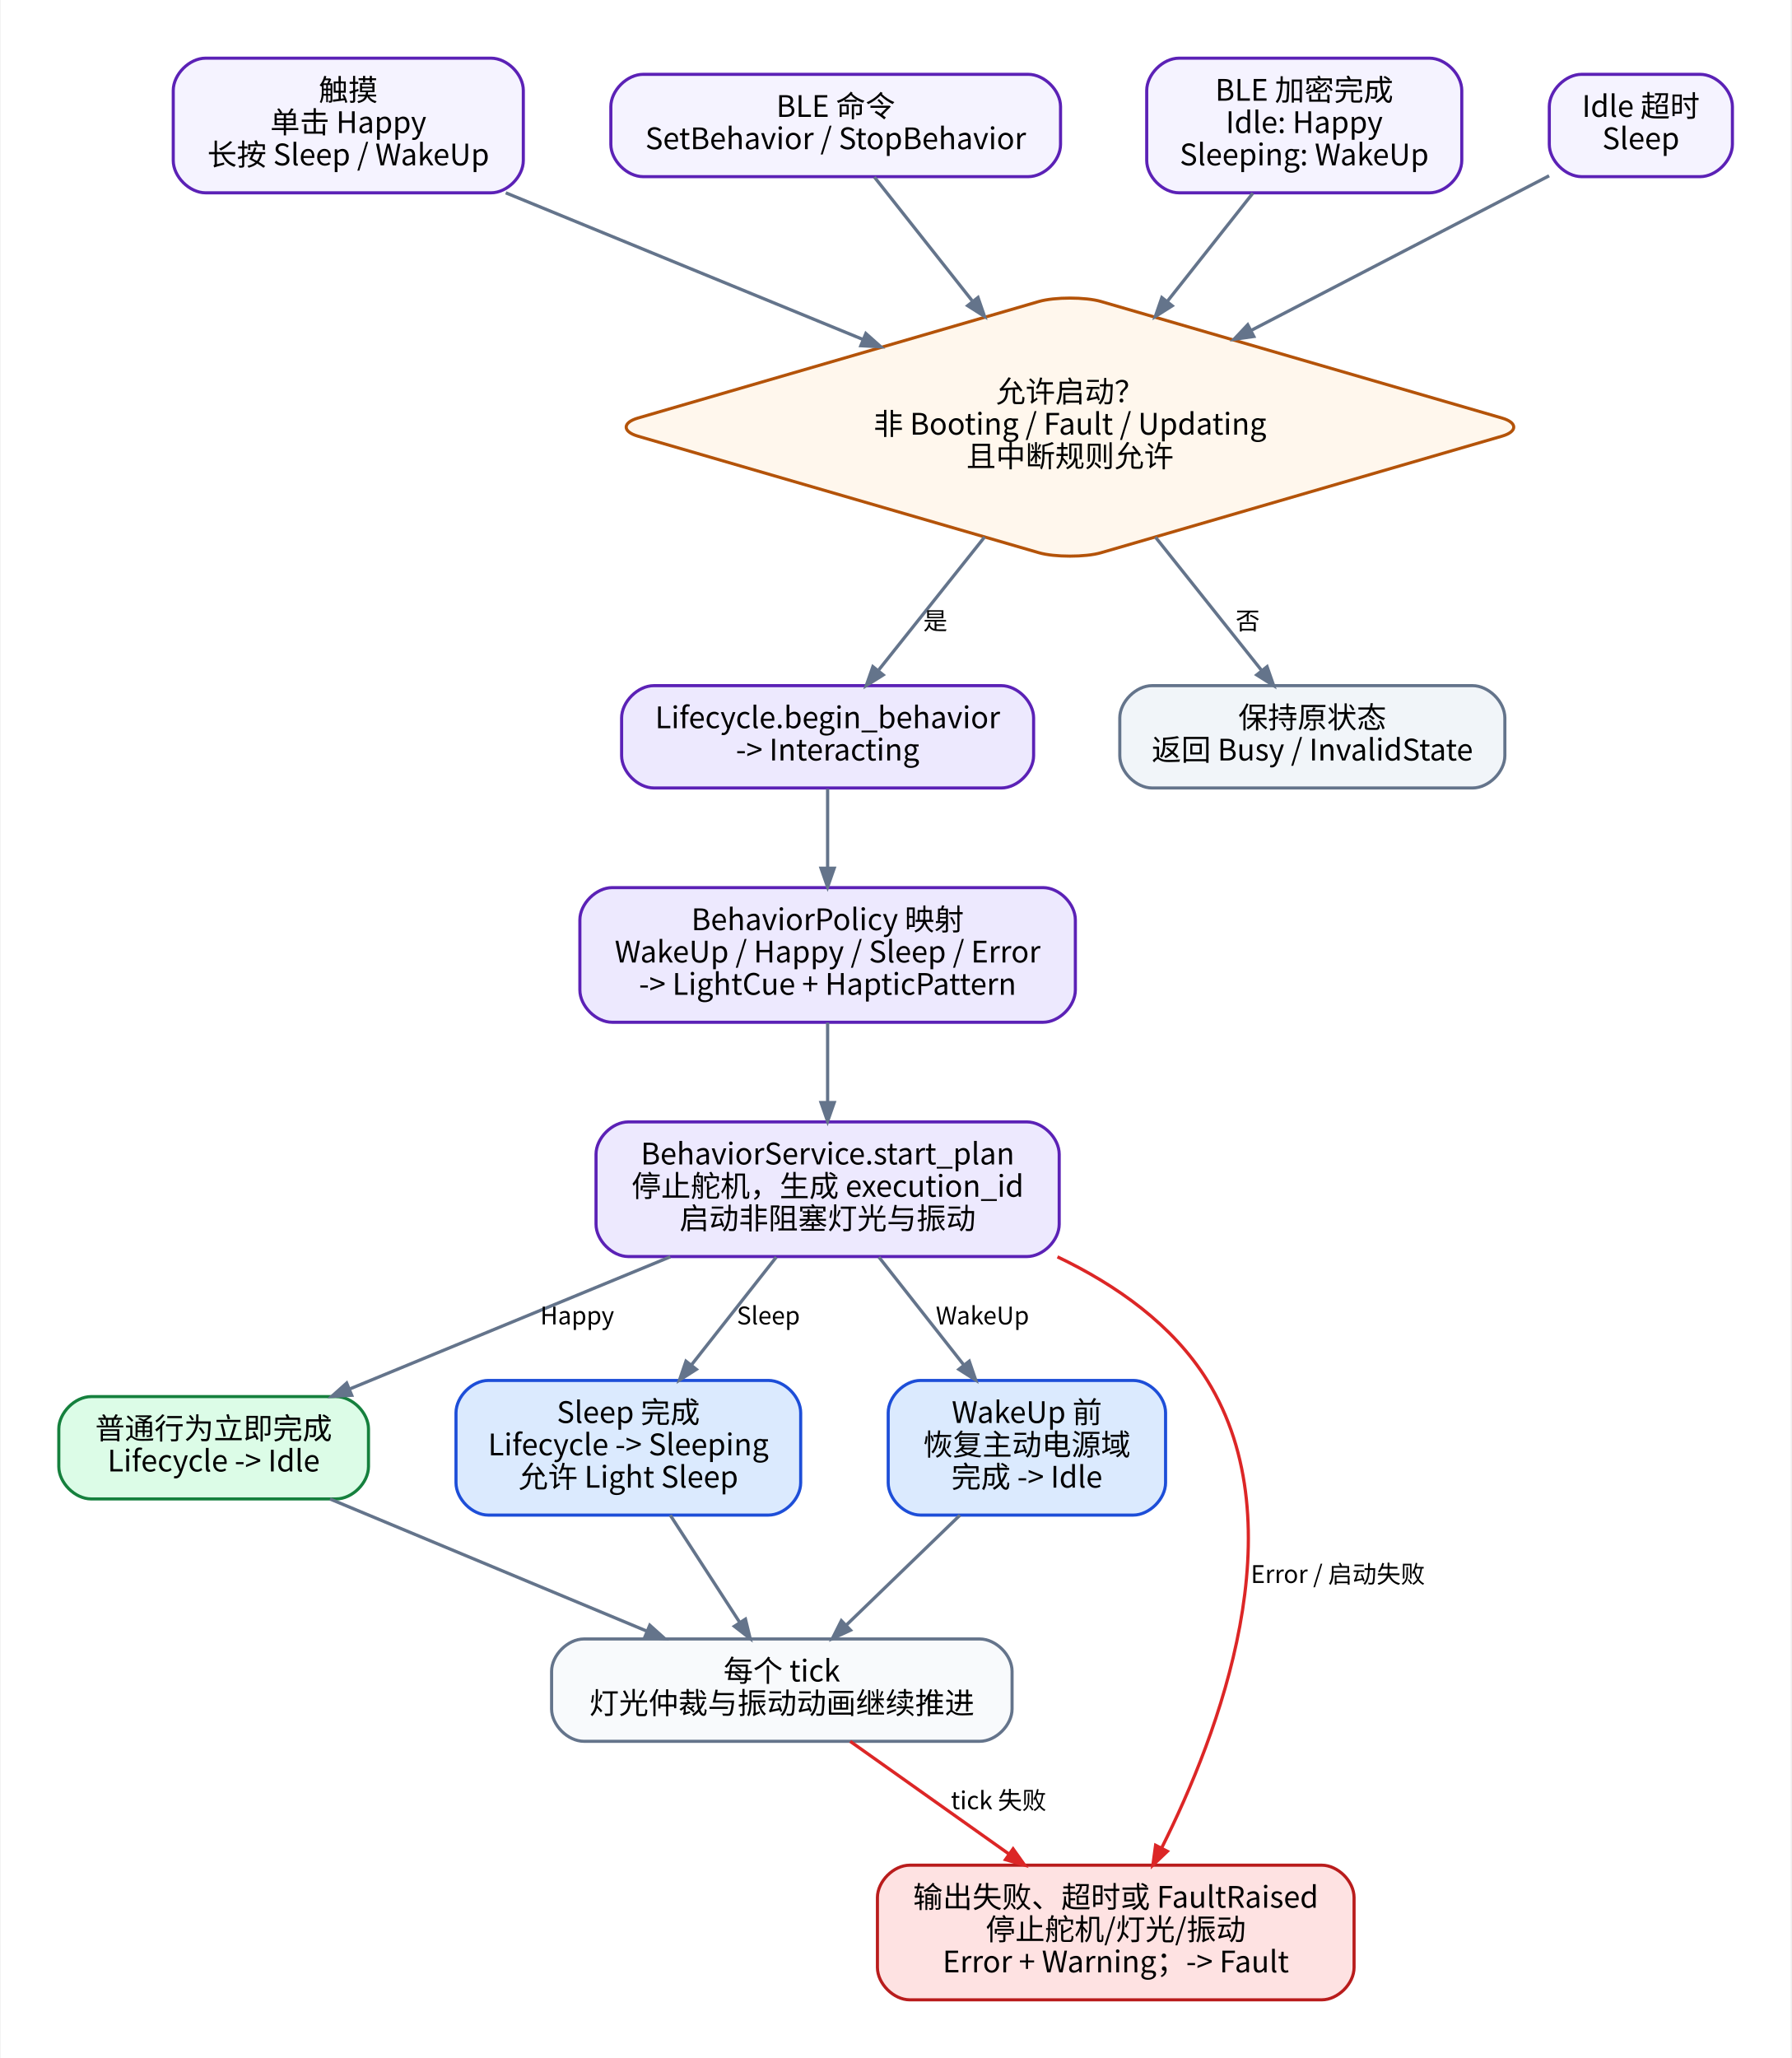
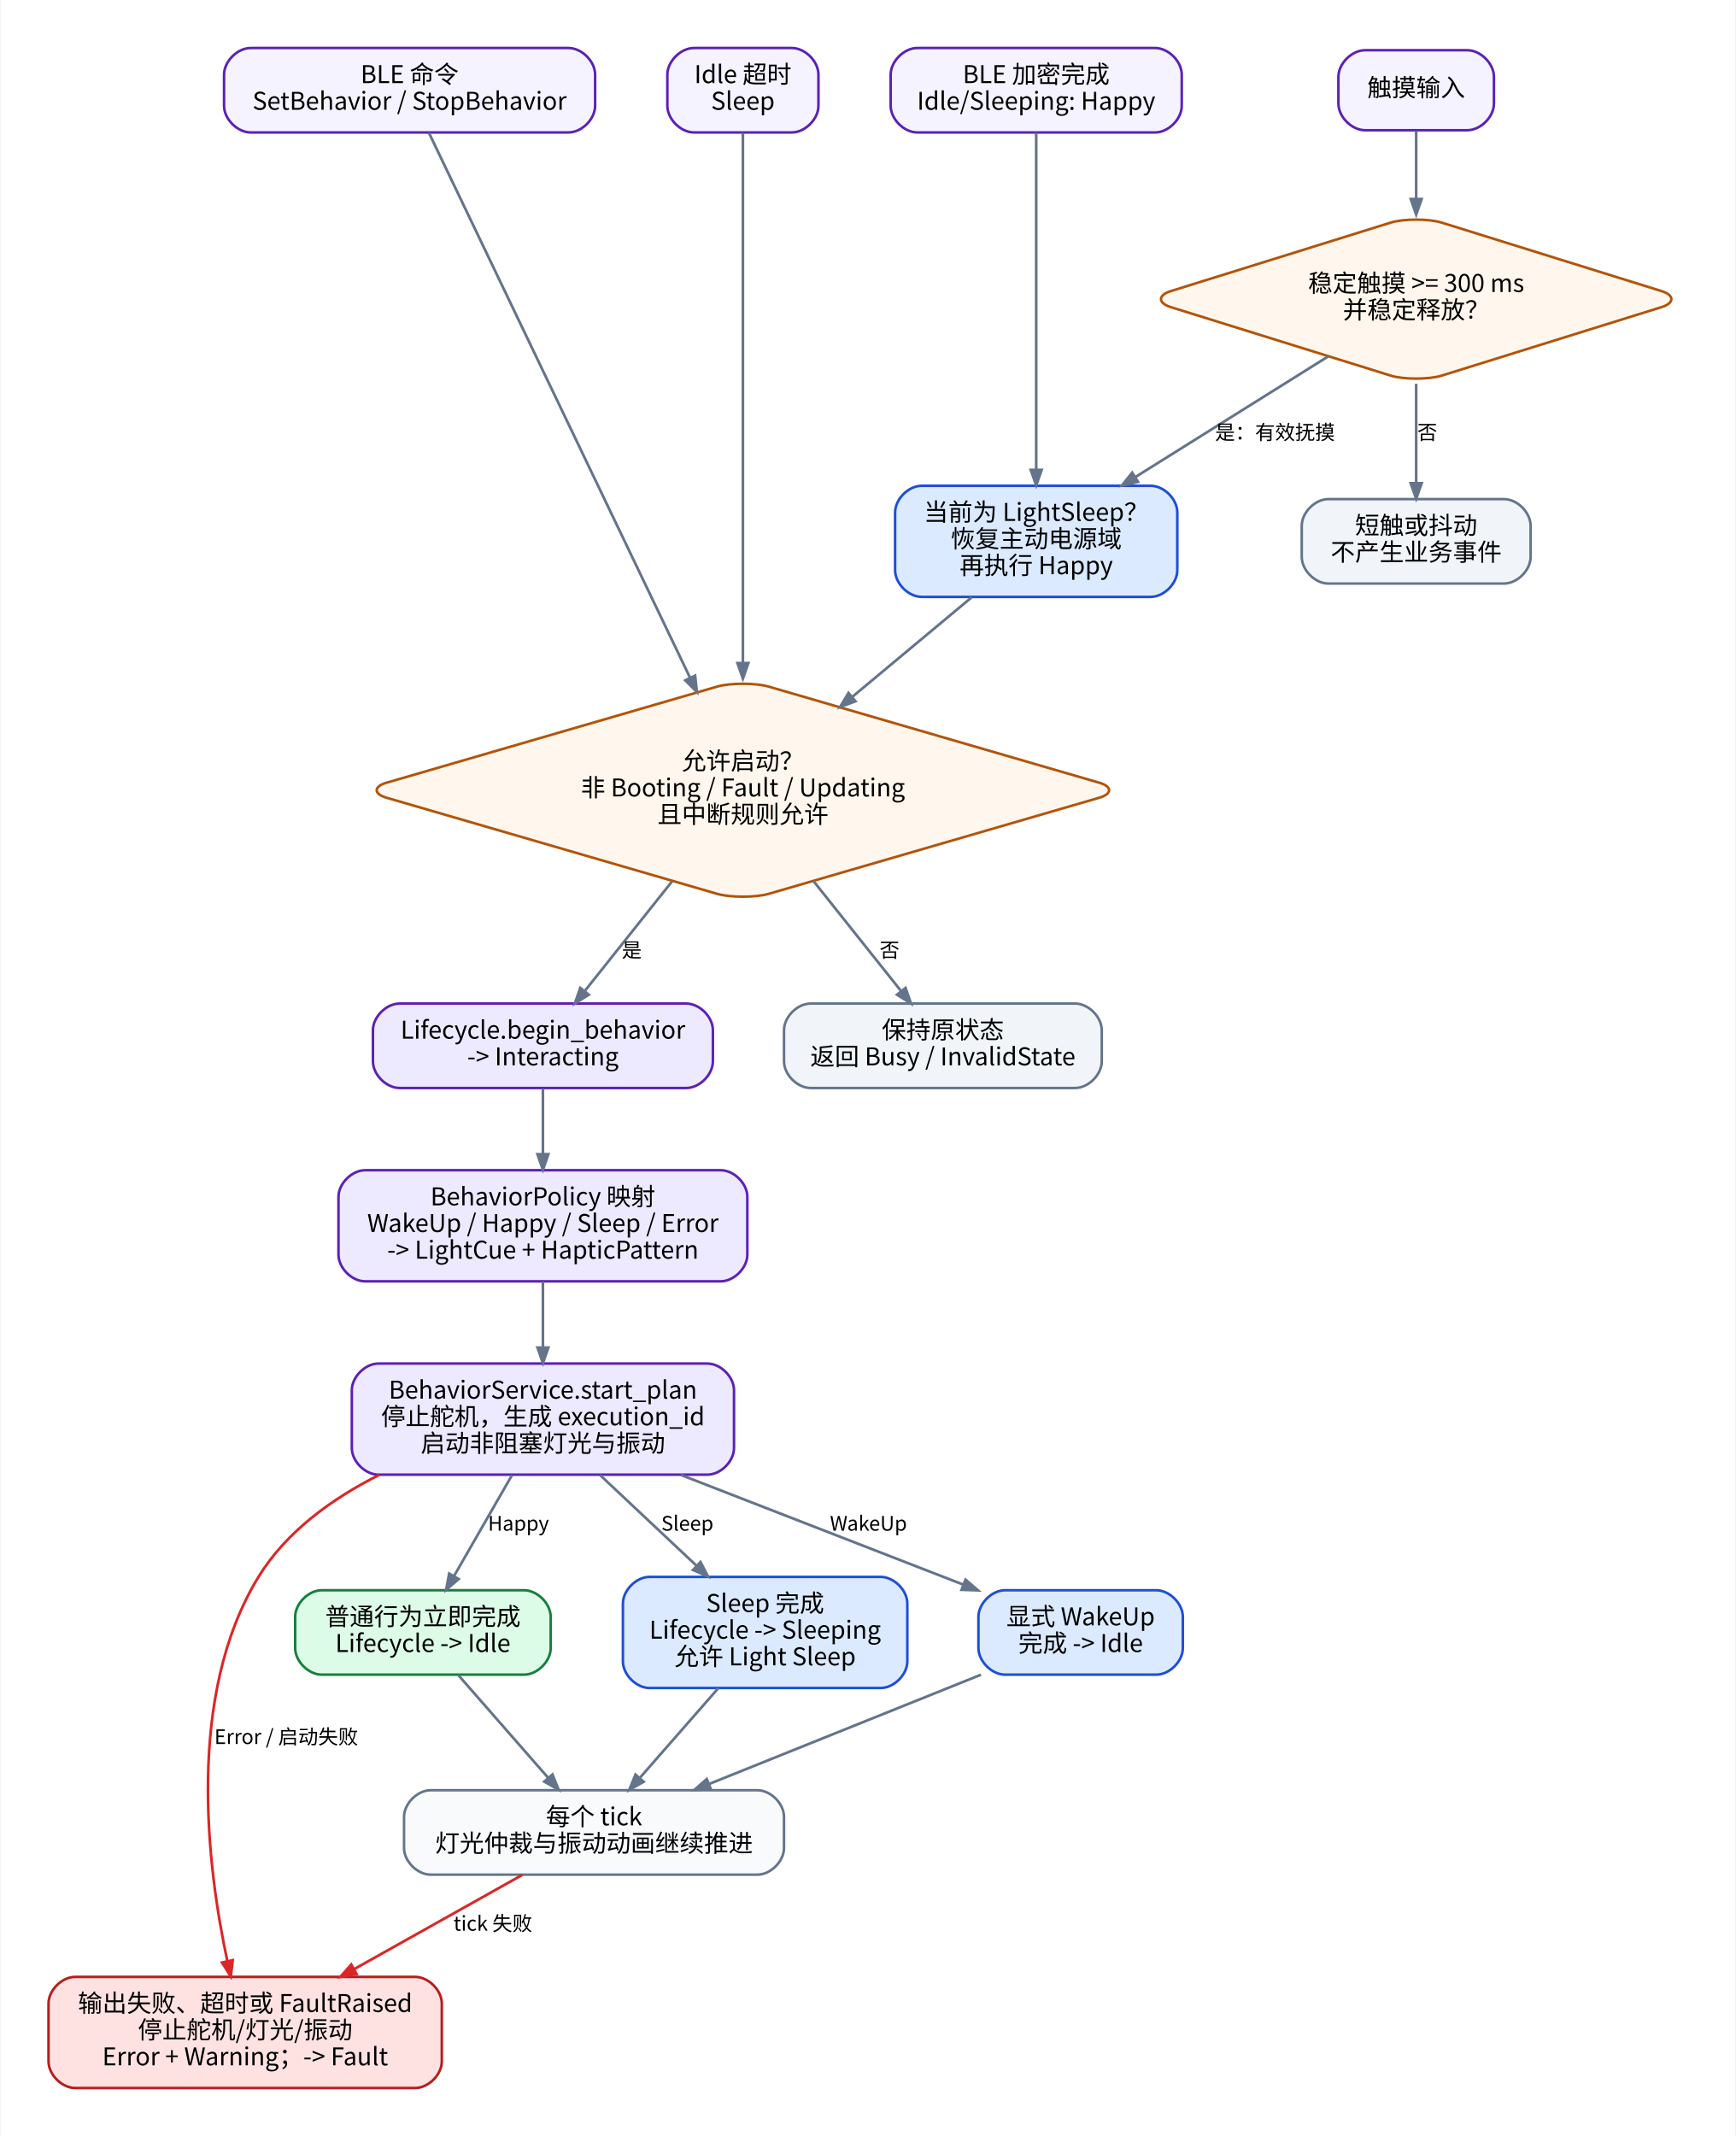
- <svg xmlns="http://www.w3.org/2000/svg" width="665pt" height="764pt" viewBox="0.00 0.00 664.70 764.20">
-   <g id="graph0" class="graph" transform="scale(1 1) rotate(0) translate(21.6 742.6)">
-     <polygon fill="white" stroke="transparent" points="-21.6,21.6 -21.6,-742.6 643.1,-742.6 643.1,21.6 -21.6,21.6" />
+ <svg xmlns="http://www.w3.org/2000/svg" width="781pt" height="961pt" viewBox="0.00 0.00 780.70 961.20">
+   <g id="graph0" class="graph" transform="scale(1 1) rotate(0) translate(21.6 939.6)">
+     <polygon fill="white" stroke="transparent" points="-21.6,21.6 -21.6,-939.6 759.1,-939.6 759.1,21.6 -21.6,21.6" />
    <g id="node1" class="node">
-       <path fill="#f5f3ff" stroke="#5b21b6" stroke-width="1.15" d="M160.5,-721C160.5,-721 54.5,-721 54.5,-721 48.5,-721 42.5,-715 42.5,-709 42.5,-709 42.5,-683 42.5,-683 42.5,-677 48.5,-671 54.5,-671 54.5,-671 160.5,-671 160.5,-671 166.5,-671 172.5,-677 172.5,-683 172.5,-683 172.5,-709 172.5,-709 172.5,-715 166.5,-721 160.5,-721" />
-       <text text-anchor="middle" x="107.5" y="-705.2" font-family="Noto Sans CJK SC" font-size="11.00">触摸</text>
-       <text text-anchor="middle" x="107.5" y="-693.2" font-family="Noto Sans CJK SC" font-size="11.00">单击 Happy</text>
-       <text text-anchor="middle" x="107.5" y="-681.2" font-family="Noto Sans CJK SC" font-size="11.00">长按 Sleep / WakeUp</text>
+       <path fill="#f5f3ff" stroke="#5b21b6" stroke-width="1.15" d="M638.5,-917C638.5,-917 592.5,-917 592.5,-917 586.5,-917 580.5,-911 580.5,-905 580.5,-905 580.5,-893 580.5,-893 580.5,-887 586.5,-881 592.5,-881 592.5,-881 638.5,-881 638.5,-881 644.5,-881 650.5,-887 650.5,-893 650.5,-893 650.5,-905 650.5,-905 650.5,-911 644.5,-917 638.5,-917" />
+       <text text-anchor="middle" x="615.5" y="-896.2" font-family="Noto Sans CJK SC" font-size="11.00">触摸输入</text>
+     </g>
+     <g id="node13" class="node">
+       <path fill="#fff7ed" stroke="#b45309" stroke-width="1.15" d="M604.04,-839.43C604.04,-839.43 504.96,-808.57 504.96,-808.57 499.23,-806.78 499.23,-803.22 504.96,-801.43 504.96,-801.43 604.04,-770.57 604.04,-770.57 609.77,-768.78 621.23,-768.78 626.96,-770.57 626.96,-770.57 726.04,-801.43 726.04,-801.43 731.77,-803.22 731.77,-806.78 726.04,-808.57 726.04,-808.57 626.96,-839.43 626.96,-839.43 621.23,-841.22 609.77,-841.22 604.04,-839.43" />
+       <text text-anchor="middle" x="615.5" y="-808.2" font-family="Noto Sans CJK SC" font-size="11.00">稳定触摸 &gt;= 300 ms</text>
+       <text text-anchor="middle" x="615.5" y="-796.2" font-family="Noto Sans CJK SC" font-size="11.00">并稳定释放？</text>
+     </g>
+     <g id="edge1" class="edge">
+       <path fill="none" stroke="#64748b" stroke-width="1.2" d="M615.5,-880.7C615.5,-871.99 615.5,-860.99 615.5,-850.13" />
+       <polygon fill="#64748b" stroke="#64748b" stroke-width="1.2" points="617.95,-850.04 615.5,-843.04 613.05,-850.04 617.95,-850.04" />
+     </g>
+     <g id="node2" class="node">
+       <path fill="#f5f3ff" stroke="#5b21b6" stroke-width="1.15" d="M234,-918C234,-918 91,-918 91,-918 85,-918 79,-912 79,-906 79,-906 79,-892 79,-892 79,-886 85,-880 91,-880 91,-880 234,-880 234,-880 240,-880 246,-886 246,-892 246,-892 246,-906 246,-906 246,-912 240,-918 234,-918" />
+       <text text-anchor="middle" x="162.5" y="-902.2" font-family="Noto Sans CJK SC" font-size="11.00">BLE 命令</text>
+       <text text-anchor="middle" x="162.5" y="-890.2" font-family="Noto Sans CJK SC" font-size="11.00">SetBehavior / StopBehavior</text>
    </g>
    <g id="node5" class="node">
-       <path fill="#fff7ed" stroke="#b45309" stroke-width="1.15" d="M363.98,-630.65C363.98,-630.65 215.02,-587.35 215.02,-587.35 209.26,-585.67 209.26,-582.33 215.02,-580.65 215.02,-580.65 363.98,-537.35 363.98,-537.35 369.74,-535.67 381.26,-535.67 387.02,-537.35 387.02,-537.35 535.98,-580.65 535.98,-580.65 541.74,-582.33 541.74,-585.67 535.98,-587.35 535.98,-587.35 387.02,-630.65 387.02,-630.65 381.26,-632.33 369.74,-632.33 363.98,-630.65" />
-       <text text-anchor="middle" x="375.5" y="-593.2" font-family="Noto Sans CJK SC" font-size="11.00">允许启动？</text>
-       <text text-anchor="middle" x="375.5" y="-581.2" font-family="Noto Sans CJK SC" font-size="11.00">非 Booting / Fault / Updating</text>
-       <text text-anchor="middle" x="375.5" y="-569.2" font-family="Noto Sans CJK SC" font-size="11.00">且中断规则允许</text>
+       <path fill="#fff7ed" stroke="#b45309" stroke-width="1.15" d="M300.98,-630.65C300.98,-630.65 152.02,-587.35 152.02,-587.35 146.26,-585.67 146.26,-582.33 152.02,-580.65 152.02,-580.65 300.98,-537.35 300.98,-537.35 306.74,-535.67 318.26,-535.67 324.02,-537.35 324.02,-537.35 472.98,-580.65 472.98,-580.65 478.74,-582.33 478.74,-585.67 472.98,-587.35 472.98,-587.35 324.02,-630.65 324.02,-630.65 318.26,-632.33 306.74,-632.33 300.98,-630.65" />
+       <text text-anchor="middle" x="312.5" y="-593.2" font-family="Noto Sans CJK SC" font-size="11.00">允许启动？</text>
+       <text text-anchor="middle" x="312.5" y="-581.2" font-family="Noto Sans CJK SC" font-size="11.00">非 Booting / Fault / Updating</text>
+       <text text-anchor="middle" x="312.5" y="-569.2" font-family="Noto Sans CJK SC" font-size="11.00">且中断规则允许</text>
    </g>
-     <g id="edge1" class="edge">
-       <path fill="none" stroke="#64748b" stroke-width="1.2" d="M165.98,-671C204.87,-655.03 256.36,-633.9 298.56,-616.58" />
-       <polygon fill="#64748b" stroke="#64748b" stroke-width="1.2" points="299.7,-618.76 305.25,-613.83 297.84,-614.23 299.7,-618.76" />
+     <g id="edge4" class="edge">
+       <path fill="none" stroke="#64748b" stroke-width="1.2" d="M171.21,-879.82C193.75,-832.8 254.55,-705.91 288.59,-634.88" />
+       <polygon fill="#64748b" stroke="#64748b" stroke-width="1.2" points="290.99,-635.56 291.8,-628.19 286.57,-633.44 290.99,-635.56" />
    </g>
-     <g id="node2" class="node">
-       <path fill="#f5f3ff" stroke="#5b21b6" stroke-width="1.15" d="M360,-715C360,-715 217,-715 217,-715 211,-715 205,-709 205,-703 205,-703 205,-689 205,-689 205,-683 211,-677 217,-677 217,-677 360,-677 360,-677 366,-677 372,-683 372,-689 372,-689 372,-703 372,-703 372,-709 366,-715 360,-715" />
-       <text text-anchor="middle" x="288.5" y="-699.2" font-family="Noto Sans CJK SC" font-size="11.00">BLE 命令</text>
-       <text text-anchor="middle" x="288.5" y="-687.2" font-family="Noto Sans CJK SC" font-size="11.00">SetBehavior / StopBehavior</text>
+     <g id="node3" class="node">
+       <path fill="#f5f3ff" stroke="#5b21b6" stroke-width="1.15" d="M498,-918C498,-918 391,-918 391,-918 385,-918 379,-912 379,-906 379,-906 379,-892 379,-892 379,-886 385,-880 391,-880 391,-880 498,-880 498,-880 504,-880 510,-886 510,-892 510,-892 510,-906 510,-906 510,-912 504,-918 498,-918" />
+       <text text-anchor="middle" x="444.5" y="-902.2" font-family="Noto Sans CJK SC" font-size="11.00">BLE 加密完成</text>
+       <text text-anchor="middle" x="444.5" y="-890.2" font-family="Noto Sans CJK SC" font-size="11.00">Idle/Sleeping: Happy</text>
+     </g>
+     <g id="node14" class="node">
+       <path fill="#dbeafe" stroke="#1d4ed8" stroke-width="1.15" d="M496,-721C496,-721 393,-721 393,-721 387,-721 381,-715 381,-709 381,-709 381,-683 381,-683 381,-677 387,-671 393,-671 393,-671 496,-671 496,-671 502,-671 508,-677 508,-683 508,-683 508,-709 508,-709 508,-715 502,-721 496,-721" />
+       <text text-anchor="middle" x="444.5" y="-705.2" font-family="Noto Sans CJK SC" font-size="11.00">当前为 LightSleep？</text>
+       <text text-anchor="middle" x="444.5" y="-693.2" font-family="Noto Sans CJK SC" font-size="11.00">恢复主动电源域</text>
+       <text text-anchor="middle" x="444.5" y="-681.2" font-family="Noto Sans CJK SC" font-size="11.00">再执行 Happy</text>
+     </g>
+     <g id="edge5" class="edge">
+       <path fill="none" stroke="#64748b" stroke-width="1.2" d="M444.5,-879.81C444.5,-845.46 444.5,-770.7 444.5,-728.19" />
+       <polygon fill="#64748b" stroke="#64748b" stroke-width="1.2" points="446.95,-728.15 444.5,-721.15 442.05,-728.15 446.95,-728.15" />
+     </g>
+     <g id="node4" class="node">
+       <path fill="#f5f3ff" stroke="#5b21b6" stroke-width="1.15" d="M334.5,-918C334.5,-918 290.5,-918 290.5,-918 284.5,-918 278.5,-912 278.5,-906 278.5,-906 278.5,-892 278.5,-892 278.5,-886 284.5,-880 290.5,-880 290.5,-880 334.5,-880 334.5,-880 340.5,-880 346.5,-886 346.5,-892 346.5,-892 346.5,-906 346.5,-906 346.5,-912 340.5,-918 334.5,-918" />
+       <text text-anchor="middle" x="312.5" y="-902.2" font-family="Noto Sans CJK SC" font-size="11.00">Idle 超时</text>
+       <text text-anchor="middle" x="312.5" y="-890.2" font-family="Noto Sans CJK SC" font-size="11.00">Sleep</text>
+     </g>
+     <g id="edge6" class="edge">
+       <path fill="none" stroke="#64748b" stroke-width="1.2" d="M312.5,-879.82C312.5,-834.22 312.5,-713.5 312.5,-641.46" />
+       <polygon fill="#64748b" stroke="#64748b" stroke-width="1.2" points="314.95,-641.22 312.5,-634.22 310.05,-641.22 314.95,-641.22" />
+     </g>
+     <g id="node6" class="node">
+       <path fill="#ede9fe" stroke="#5b21b6" stroke-width="1.15" d="M287,-488C287,-488 158,-488 158,-488 152,-488 146,-482 146,-476 146,-476 146,-462 146,-462 146,-456 152,-450 158,-450 158,-450 287,-450 287,-450 293,-450 299,-456 299,-462 299,-462 299,-476 299,-476 299,-482 293,-488 287,-488" />
+       <text text-anchor="middle" x="222.5" y="-472.2" font-family="Noto Sans CJK SC" font-size="11.00">Lifecycle.begin_behavior</text>
+       <text text-anchor="middle" x="222.5" y="-460.2" font-family="Noto Sans CJK SC" font-size="11.00">-&gt; Interacting</text>
+     </g>
+     <g id="edge9" class="edge">
+       <path fill="none" stroke="#64748b" stroke-width="1.2" d="M280.77,-543.16C267.66,-526.7 252.9,-508.17 241.52,-493.88" />
+       <polygon fill="#64748b" stroke="#64748b" stroke-width="1.2" points="243.14,-491.98 236.86,-488.03 239.31,-495.04 243.14,-491.98" />
+       <text text-anchor="middle" x="262.5" y="-508.8" font-family="Noto Sans CJK SC" font-size="9.00">是</text>
+     </g>
+     <g id="node16" class="node">
+       <path fill="#f1f5f9" stroke="#64748b" stroke-width="1.15" d="M462,-488C462,-488 343,-488 343,-488 337,-488 331,-482 331,-476 331,-476 331,-462 331,-462 331,-456 337,-450 343,-450 343,-450 462,-450 462,-450 468,-450 474,-456 474,-462 474,-462 474,-476 474,-476 474,-482 468,-488 462,-488" />
+       <text text-anchor="middle" x="402.5" y="-472.2" font-family="Noto Sans CJK SC" font-size="11.00">保持原状态</text>
+       <text text-anchor="middle" x="402.5" y="-460.2" font-family="Noto Sans CJK SC" font-size="11.00">返回 Busy / InvalidState</text>
+     </g>
+     <g id="edge8" class="edge">
+       <path fill="none" stroke="#64748b" stroke-width="1.2" d="M344.23,-543.16C357.34,-526.7 372.1,-508.17 383.48,-493.88" />
+       <polygon fill="#64748b" stroke="#64748b" stroke-width="1.2" points="385.69,-495.04 388.14,-488.03 381.86,-491.98 385.69,-495.04" />
+       <text text-anchor="middle" x="378.5" y="-508.8" font-family="Noto Sans CJK SC" font-size="9.00">否</text>
+     </g>
+     <g id="node7" class="node">
+       <path fill="#ede9fe" stroke="#5b21b6" stroke-width="1.15" d="M302.5,-413C302.5,-413 142.5,-413 142.5,-413 136.5,-413 130.5,-407 130.5,-401 130.5,-401 130.5,-375 130.5,-375 130.5,-369 136.5,-363 142.5,-363 142.5,-363 302.5,-363 302.5,-363 308.5,-363 314.5,-369 314.5,-375 314.5,-375 314.5,-401 314.5,-401 314.5,-407 308.5,-413 302.5,-413" />
+       <text text-anchor="middle" x="222.5" y="-397.2" font-family="Noto Sans CJK SC" font-size="11.00">BehaviorPolicy 映射</text>
+       <text text-anchor="middle" x="222.5" y="-385.2" font-family="Noto Sans CJK SC" font-size="11.00">WakeUp / Happy / Sleep / Error</text>
+       <text text-anchor="middle" x="222.5" y="-373.2" font-family="Noto Sans CJK SC" font-size="11.00">-&gt; LightCue + HapticPattern</text>
+     </g>
+     <g id="edge10" class="edge">
+       <path fill="none" stroke="#64748b" stroke-width="1.2" d="M222.5,-449.68C222.5,-440.95 222.5,-430.26 222.5,-420.3" />
+       <polygon fill="#64748b" stroke="#64748b" stroke-width="1.2" points="224.95,-420.21 222.5,-413.21 220.05,-420.21 224.95,-420.21" />
+     </g>
+     <g id="node8" class="node">
+       <path fill="#ede9fe" stroke="#5b21b6" stroke-width="1.15" d="M296.5,-326C296.5,-326 148.5,-326 148.5,-326 142.5,-326 136.5,-320 136.5,-314 136.5,-314 136.5,-288 136.5,-288 136.5,-282 142.5,-276 148.5,-276 148.5,-276 296.5,-276 296.5,-276 302.5,-276 308.5,-282 308.5,-288 308.5,-288 308.5,-314 308.5,-314 308.5,-320 302.5,-326 296.5,-326" />
+       <text text-anchor="middle" x="222.5" y="-310.2" font-family="Noto Sans CJK SC" font-size="11.00">BehaviorService.start_plan</text>
+       <text text-anchor="middle" x="222.5" y="-298.2" font-family="Noto Sans CJK SC" font-size="11.00">停止舵机，生成 execution_id</text>
+       <text text-anchor="middle" x="222.5" y="-286.2" font-family="Noto Sans CJK SC" font-size="11.00">启动非阻塞灯光与振动</text>
+     </g>
+     <g id="edge11" class="edge">
+       <path fill="none" stroke="#64748b" stroke-width="1.2" d="M222.5,-362.87C222.5,-353.72 222.5,-343.16 222.5,-333.43" />
+       <polygon fill="#64748b" stroke="#64748b" stroke-width="1.2" points="224.95,-333.19 222.5,-326.19 220.05,-333.19 224.95,-333.19" />
+     </g>
+     <g id="node10" class="node">
+       <path fill="#dcfce7" stroke="#15803d" stroke-width="1.15" d="M214,-224C214,-224 123,-224 123,-224 117,-224 111,-218 111,-212 111,-212 111,-198 111,-198 111,-192 117,-186 123,-186 123,-186 214,-186 214,-186 220,-186 226,-192 226,-198 226,-198 226,-212 226,-212 226,-218 220,-224 214,-224" />
+       <text text-anchor="middle" x="168.5" y="-208.2" font-family="Noto Sans CJK SC" font-size="11.00">普通行为立即完成</text>
+       <text text-anchor="middle" x="168.5" y="-196.2" font-family="Noto Sans CJK SC" font-size="11.00">Lifecycle -&gt; Idle</text>
+     </g>
+     <g id="edge13" class="edge">
+       <path fill="none" stroke="#64748b" stroke-width="1.2" d="M208.59,-275.79C200.57,-261.83 190.52,-244.32 182.48,-230.34" />
+       <polygon fill="#64748b" stroke="#64748b" stroke-width="1.2" points="184.56,-229.04 178.95,-224.19 180.31,-231.48 184.56,-229.04" />
+       <text text-anchor="middle" x="211.5" y="-250.8" font-family="Noto Sans CJK SC" font-size="9.00">Happy</text>
+     </g>
+     <g id="node11" class="node">
+       <path fill="#dbeafe" stroke="#1d4ed8" stroke-width="1.15" d="M374.5,-230C374.5,-230 270.5,-230 270.5,-230 264.5,-230 258.5,-224 258.5,-218 258.5,-218 258.5,-192 258.5,-192 258.5,-186 264.5,-180 270.5,-180 270.5,-180 374.5,-180 374.5,-180 380.5,-180 386.5,-186 386.5,-192 386.5,-192 386.5,-218 386.5,-218 386.5,-224 380.5,-230 374.5,-230" />
+       <text text-anchor="middle" x="322.5" y="-214.2" font-family="Noto Sans CJK SC" font-size="11.00">Sleep 完成</text>
+       <text text-anchor="middle" x="322.5" y="-202.2" font-family="Noto Sans CJK SC" font-size="11.00">Lifecycle -&gt; Sleeping</text>
+       <text text-anchor="middle" x="322.5" y="-190.2" font-family="Noto Sans CJK SC" font-size="11.00">允许 Light Sleep</text>
+     </g>
+     <g id="edge14" class="edge">
+       <path fill="none" stroke="#64748b" stroke-width="1.2" d="M248.25,-275.79C261.43,-263.4 277.58,-248.22 291.45,-235.19" />
+       <polygon fill="#64748b" stroke="#64748b" stroke-width="1.2" points="293.41,-236.7 296.83,-230.13 290.06,-233.13 293.41,-236.7" />
+       <text text-anchor="middle" x="287.5" y="-250.8" font-family="Noto Sans CJK SC" font-size="9.00">Sleep</text>
+     </g>
+     <g id="node12" class="node">
+       <path fill="#dbeafe" stroke="#1d4ed8" stroke-width="1.15" d="M498.5,-224C498.5,-224 430.5,-224 430.5,-224 424.5,-224 418.5,-218 418.5,-212 418.5,-212 418.5,-198 418.5,-198 418.5,-192 424.5,-186 430.5,-186 430.5,-186 498.5,-186 498.5,-186 504.5,-186 510.5,-192 510.5,-198 510.5,-198 510.5,-212 510.5,-212 510.5,-218 504.5,-224 498.5,-224" />
+       <text text-anchor="middle" x="464.5" y="-208.2" font-family="Noto Sans CJK SC" font-size="11.00">显式 WakeUp</text>
+       <text text-anchor="middle" x="464.5" y="-196.2" font-family="Noto Sans CJK SC" font-size="11.00">完成 -&gt; Idle</text>
+     </g>
+     <g id="edge12" class="edge">
+       <path fill="none" stroke="#64748b" stroke-width="1.2" d="M284.51,-275.91C323.79,-260.65 374.07,-241.13 411.49,-226.59" />
+       <polygon fill="#64748b" stroke="#64748b" stroke-width="1.2" points="412.69,-228.75 418.32,-223.94 410.91,-224.19 412.69,-228.75" />
+       <text text-anchor="middle" x="369" y="-250.8" font-family="Noto Sans CJK SC" font-size="9.00">WakeUp</text>
+     </g>
+     <g id="node17" class="node">
+       <path fill="#fee2e2" stroke="#b91c1c" stroke-width="1.15" d="M165,-50C165,-50 12,-50 12,-50 6,-50 0,-44 0,-38 0,-38 0,-12 0,-12 0,-6 6,0 12,0 12,0 165,0 165,0 171,0 177,-6 177,-12 177,-12 177,-38 177,-38 177,-44 171,-50 165,-50" />
+       <text text-anchor="middle" x="88.5" y="-34.2" font-family="Noto Sans CJK SC" font-size="11.00">输出失败、超时或 FaultRaised</text>
+       <text text-anchor="middle" x="88.5" y="-22.2" font-family="Noto Sans CJK SC" font-size="11.00">停止舵机/灯光/振动</text>
+       <text text-anchor="middle" x="88.5" y="-10.2" font-family="Noto Sans CJK SC" font-size="11.00">Error + Warning；-&gt; Fault</text>
+     </g>
+     <g id="edge15" class="edge">
+       <path fill="none" stroke="#dc2626" stroke-width="1.2" d="M148.88,-275.94C127.72,-265.29 107.01,-250.41 94.5,-230 61.77,-176.6 71.38,-99.68 80.46,-57.18" />
+       <polygon fill="#dc2626" stroke="#dc2626" stroke-width="1.2" points="82.9,-57.52 82.03,-50.16 78.11,-56.46 82.9,-57.52" />
+       <text text-anchor="middle" x="107" y="-154.8" font-family="Noto Sans CJK SC" font-size="9.00">Error / 启动失败</text>
+     </g>
+     <g id="node9" class="node">
+       <path fill="#f8fafc" stroke="#64748b" stroke-width="1.15" d="M319,-134C319,-134 172,-134 172,-134 166,-134 160,-128 160,-122 160,-122 160,-108 160,-108 160,-102 166,-96 172,-96 172,-96 319,-96 319,-96 325,-96 331,-102 331,-108 331,-108 331,-122 331,-122 331,-128 325,-134 319,-134" />
+       <text text-anchor="middle" x="245.5" y="-118.2" font-family="Noto Sans CJK SC" font-size="11.00">每个 tick</text>
+       <text text-anchor="middle" x="245.5" y="-106.2" font-family="Noto Sans CJK SC" font-size="11.00">灯光仲裁与振动动画继续推进</text>
+     </g>
+     <g id="edge19" class="edge">
+       <path fill="none" stroke="#dc2626" stroke-width="1.2" d="M213.35,-95.98C191.52,-83.74 162.23,-67.33 137.51,-53.47" />
+       <polygon fill="#dc2626" stroke="#dc2626" stroke-width="1.2" points="138.63,-51.29 131.33,-50.01 136.24,-55.57 138.63,-51.29" />
+       <text text-anchor="middle" x="200" y="-70.8" font-family="Noto Sans CJK SC" font-size="9.00">tick 失败</text>
+     </g>
+     <g id="edge17" class="edge">
+       <path fill="none" stroke="#64748b" stroke-width="1.2" d="M184.45,-185.77C196.12,-172.43 212.05,-154.23 224.71,-139.76" />
+       <polygon fill="#64748b" stroke="#64748b" stroke-width="1.2" points="226.8,-141.09 229.57,-134.21 223.11,-137.87 226.8,-141.09" />
+     </g>
+     <g id="edge18" class="edge">
+       <path fill="none" stroke="#64748b" stroke-width="1.2" d="M301.46,-179.95C290.49,-167.42 277.13,-152.15 266.21,-139.67" />
+       <polygon fill="#64748b" stroke="#64748b" stroke-width="1.2" points="267.84,-137.81 261.38,-134.15 264.15,-141.04 267.84,-137.81" />
+     </g>
+     <g id="edge16" class="edge">
+       <path fill="none" stroke="#64748b" stroke-width="1.2" d="M419.65,-185.98C384.19,-171.73 334.64,-151.82 297.46,-136.88" />
+       <polygon fill="#64748b" stroke="#64748b" stroke-width="1.2" points="298.07,-134.48 290.66,-134.15 296.24,-139.03 298.07,-134.48" />
+     </g>
+     <g id="edge3" class="edge">
+       <path fill="none" stroke="#64748b" stroke-width="1.2" d="M575.84,-779.18C549.88,-762.94 515.92,-741.69 489.03,-724.87" />
+       <polygon fill="#64748b" stroke="#64748b" stroke-width="1.2" points="490.3,-722.77 483.06,-721.13 487.7,-726.92 490.3,-722.77" />
+       <text text-anchor="middle" x="552" y="-741.8" font-family="Noto Sans CJK SC" font-size="9.00">是：有效抚摸</text>
+     </g>
+     <g id="node15" class="node">
+       <path fill="#f1f5f9" stroke="#64748b" stroke-width="1.15" d="M655,-715C655,-715 576,-715 576,-715 570,-715 564,-709 564,-703 564,-703 564,-689 564,-689 564,-683 570,-677 576,-677 576,-677 655,-677 655,-677 661,-677 667,-683 667,-689 667,-689 667,-703 667,-703 667,-709 661,-715 655,-715" />
+       <text text-anchor="middle" x="615.5" y="-699.2" font-family="Noto Sans CJK SC" font-size="11.00">短触或抖动</text>
+       <text text-anchor="middle" x="615.5" y="-687.2" font-family="Noto Sans CJK SC" font-size="11.00">不产生业务事件</text>
    </g>
    <g id="edge2" class="edge">
-       <path fill="none" stroke="#64748b" stroke-width="1.2" d="M302.87,-676.84C312.75,-664.34 326.35,-647.14 339.12,-631" />
-       <polygon fill="#64748b" stroke="#64748b" stroke-width="1.2" points="341.35,-632.13 343.77,-625.12 337.51,-629.09 341.35,-632.13" />
-     </g>
-     <g id="node3" class="node">
-       <path fill="#f5f3ff" stroke="#5b21b6" stroke-width="1.15" d="M509,-721C509,-721 416,-721 416,-721 410,-721 404,-715 404,-709 404,-709 404,-683 404,-683 404,-677 410,-671 416,-671 416,-671 509,-671 509,-671 515,-671 521,-677 521,-683 521,-683 521,-709 521,-709 521,-715 515,-721 509,-721" />
-       <text text-anchor="middle" x="462.5" y="-705.2" font-family="Noto Sans CJK SC" font-size="11.00">BLE 加密完成</text>
-       <text text-anchor="middle" x="462.5" y="-693.2" font-family="Noto Sans CJK SC" font-size="11.00">Idle: Happy</text>
-       <text text-anchor="middle" x="462.5" y="-681.2" font-family="Noto Sans CJK SC" font-size="11.00">Sleeping: WakeUp</text>
-     </g>
-     <g id="edge3" class="edge">
-       <path fill="none" stroke="#64748b" stroke-width="1.2" d="M443.41,-670.86C434.13,-659.13 422.66,-644.63 411.81,-630.9" />
-       <polygon fill="#64748b" stroke="#64748b" stroke-width="1.2" points="413.46,-629.05 407.2,-625.08 409.62,-632.09 413.46,-629.05" />
-     </g>
-     <g id="node4" class="node">
-       <path fill="#f5f3ff" stroke="#5b21b6" stroke-width="1.15" d="M609.5,-715C609.5,-715 565.5,-715 565.5,-715 559.5,-715 553.5,-709 553.5,-703 553.5,-703 553.5,-689 553.5,-689 553.5,-683 559.5,-677 565.5,-677 565.5,-677 609.5,-677 609.5,-677 615.5,-677 621.5,-683 621.5,-689 621.5,-689 621.5,-703 621.5,-703 621.5,-709 615.5,-715 609.5,-715" />
-       <text text-anchor="middle" x="587.5" y="-699.2" font-family="Noto Sans CJK SC" font-size="11.00">Idle 超时</text>
-       <text text-anchor="middle" x="587.5" y="-687.2" font-family="Noto Sans CJK SC" font-size="11.00">Sleep</text>
-     </g>
-     <g id="edge4" class="edge">
-       <path fill="none" stroke="#64748b" stroke-width="1.2" d="M553.44,-677.33C523.68,-661.88 479.58,-639.01 442.74,-619.89" />
-       <polygon fill="#64748b" stroke="#64748b" stroke-width="1.2" points="443.76,-617.66 436.42,-616.61 441.51,-622.01 443.76,-617.66" />
-     </g>
-     <g id="node6" class="node">
-       <path fill="#ede9fe" stroke="#5b21b6" stroke-width="1.15" d="M350,-488C350,-488 221,-488 221,-488 215,-488 209,-482 209,-476 209,-476 209,-462 209,-462 209,-456 215,-450 221,-450 221,-450 350,-450 350,-450 356,-450 362,-456 362,-462 362,-462 362,-476 362,-476 362,-482 356,-488 350,-488" />
-       <text text-anchor="middle" x="285.5" y="-472.2" font-family="Noto Sans CJK SC" font-size="11.00">Lifecycle.begin_behavior</text>
-       <text text-anchor="middle" x="285.5" y="-460.2" font-family="Noto Sans CJK SC" font-size="11.00">-&gt; Interacting</text>
-     </g>
-     <g id="edge6" class="edge">
-       <path fill="none" stroke="#64748b" stroke-width="1.2" d="M343.77,-543.16C330.66,-526.7 315.9,-508.17 304.52,-493.88" />
-       <polygon fill="#64748b" stroke="#64748b" stroke-width="1.2" points="306.14,-491.98 299.86,-488.03 302.31,-495.04 306.14,-491.98" />
-       <text text-anchor="middle" x="325.5" y="-508.8" font-family="Noto Sans CJK SC" font-size="9.00">是</text>
-     </g>
-     <g id="node13" class="node">
-       <path fill="#f1f5f9" stroke="#64748b" stroke-width="1.15" d="M525,-488C525,-488 406,-488 406,-488 400,-488 394,-482 394,-476 394,-476 394,-462 394,-462 394,-456 400,-450 406,-450 406,-450 525,-450 525,-450 531,-450 537,-456 537,-462 537,-462 537,-476 537,-476 537,-482 531,-488 525,-488" />
-       <text text-anchor="middle" x="465.5" y="-472.2" font-family="Noto Sans CJK SC" font-size="11.00">保持原状态</text>
-       <text text-anchor="middle" x="465.5" y="-460.2" font-family="Noto Sans CJK SC" font-size="11.00">返回 Busy / InvalidState</text>
-     </g>
-     <g id="edge5" class="edge">
-       <path fill="none" stroke="#64748b" stroke-width="1.2" d="M407.23,-543.16C420.34,-526.7 435.1,-508.17 446.48,-493.88" />
-       <polygon fill="#64748b" stroke="#64748b" stroke-width="1.2" points="448.69,-495.04 451.14,-488.03 444.86,-491.98 448.69,-495.04" />
-       <text text-anchor="middle" x="441.5" y="-508.8" font-family="Noto Sans CJK SC" font-size="9.00">否</text>
-     </g>
-     <g id="node7" class="node">
-       <path fill="#ede9fe" stroke="#5b21b6" stroke-width="1.15" d="M365.5,-413C365.5,-413 205.5,-413 205.5,-413 199.5,-413 193.5,-407 193.5,-401 193.5,-401 193.5,-375 193.5,-375 193.5,-369 199.5,-363 205.5,-363 205.5,-363 365.5,-363 365.5,-363 371.5,-363 377.5,-369 377.5,-375 377.5,-375 377.5,-401 377.5,-401 377.5,-407 371.5,-413 365.5,-413" />
-       <text text-anchor="middle" x="285.5" y="-397.2" font-family="Noto Sans CJK SC" font-size="11.00">BehaviorPolicy 映射</text>
-       <text text-anchor="middle" x="285.5" y="-385.2" font-family="Noto Sans CJK SC" font-size="11.00">WakeUp / Happy / Sleep / Error</text>
-       <text text-anchor="middle" x="285.5" y="-373.2" font-family="Noto Sans CJK SC" font-size="11.00">-&gt; LightCue + HapticPattern</text>
+       <path fill="none" stroke="#64748b" stroke-width="1.2" d="M615.5,-766.88C615.5,-752.11 615.5,-735.5 615.5,-722.18" />
+       <polygon fill="#64748b" stroke="#64748b" stroke-width="1.2" points="617.95,-722.15 615.5,-715.15 613.05,-722.15 617.95,-722.15" />
+       <text text-anchor="middle" x="620.5" y="-741.8" font-family="Noto Sans CJK SC" font-size="9.00">否</text>
    </g>
    <g id="edge7" class="edge">
-       <path fill="none" stroke="#64748b" stroke-width="1.2" d="M285.5,-449.68C285.5,-440.95 285.5,-430.26 285.5,-420.3" />
-       <polygon fill="#64748b" stroke="#64748b" stroke-width="1.2" points="287.95,-420.21 285.5,-413.21 283.05,-420.21 287.95,-420.21" />
-     </g>
-     <g id="node8" class="node">
-       <path fill="#ede9fe" stroke="#5b21b6" stroke-width="1.15" d="M359.5,-326C359.5,-326 211.5,-326 211.5,-326 205.5,-326 199.5,-320 199.5,-314 199.5,-314 199.5,-288 199.5,-288 199.5,-282 205.5,-276 211.5,-276 211.5,-276 359.5,-276 359.5,-276 365.5,-276 371.5,-282 371.5,-288 371.5,-288 371.5,-314 371.5,-314 371.5,-320 365.5,-326 359.5,-326" />
-       <text text-anchor="middle" x="285.5" y="-310.2" font-family="Noto Sans CJK SC" font-size="11.00">BehaviorService.start_plan</text>
-       <text text-anchor="middle" x="285.5" y="-298.2" font-family="Noto Sans CJK SC" font-size="11.00">停止舵机，生成 execution_id</text>
-       <text text-anchor="middle" x="285.5" y="-286.2" font-family="Noto Sans CJK SC" font-size="11.00">启动非阻塞灯光与振动</text>
-     </g>
-     <g id="edge8" class="edge">
-       <path fill="none" stroke="#64748b" stroke-width="1.2" d="M285.5,-362.87C285.5,-353.72 285.5,-343.16 285.5,-333.43" />
-       <polygon fill="#64748b" stroke="#64748b" stroke-width="1.2" points="287.95,-333.19 285.5,-326.19 283.05,-333.19 287.95,-333.19" />
-     </g>
-     <g id="node10" class="node">
-       <path fill="#dcfce7" stroke="#15803d" stroke-width="1.15" d="M103,-224C103,-224 12,-224 12,-224 6,-224 0,-218 0,-212 0,-212 0,-198 0,-198 0,-192 6,-186 12,-186 12,-186 103,-186 103,-186 109,-186 115,-192 115,-198 115,-198 115,-212 115,-212 115,-218 109,-224 103,-224" />
-       <text text-anchor="middle" x="57.5" y="-208.2" font-family="Noto Sans CJK SC" font-size="11.00">普通行为立即完成</text>
-       <text text-anchor="middle" x="57.5" y="-196.2" font-family="Noto Sans CJK SC" font-size="11.00">Lifecycle -&gt; Idle</text>
-     </g>
-     <g id="edge10" class="edge">
-       <path fill="none" stroke="#64748b" stroke-width="1.2" d="M227.08,-275.91C190.34,-260.77 143.41,-241.42 108.24,-226.92" />
-       <polygon fill="#64748b" stroke="#64748b" stroke-width="1.2" points="108.77,-224.49 101.37,-224.08 106.9,-229.02 108.77,-224.49" />
-       <text text-anchor="middle" x="192.5" y="-250.8" font-family="Noto Sans CJK SC" font-size="9.00">Happy</text>
-     </g>
-     <g id="node11" class="node">
-       <path fill="#dbeafe" stroke="#1d4ed8" stroke-width="1.15" d="M263.5,-230C263.5,-230 159.5,-230 159.5,-230 153.5,-230 147.5,-224 147.5,-218 147.5,-218 147.5,-192 147.5,-192 147.5,-186 153.5,-180 159.5,-180 159.5,-180 263.5,-180 263.5,-180 269.5,-180 275.5,-186 275.5,-192 275.5,-192 275.5,-218 275.5,-218 275.5,-224 269.5,-230 263.5,-230" />
-       <text text-anchor="middle" x="211.5" y="-214.2" font-family="Noto Sans CJK SC" font-size="11.00">Sleep 完成</text>
-       <text text-anchor="middle" x="211.5" y="-202.2" font-family="Noto Sans CJK SC" font-size="11.00">Lifecycle -&gt; Sleeping</text>
-       <text text-anchor="middle" x="211.5" y="-190.2" font-family="Noto Sans CJK SC" font-size="11.00">允许 Light Sleep</text>
-     </g>
-     <g id="edge11" class="edge">
-       <path fill="none" stroke="#64748b" stroke-width="1.2" d="M266.44,-275.79C256.86,-263.62 245.16,-248.76 235.03,-235.88" />
-       <polygon fill="#64748b" stroke="#64748b" stroke-width="1.2" points="236.75,-234.11 230.49,-230.13 232.9,-237.14 236.75,-234.11" />
-       <text text-anchor="middle" x="263.5" y="-250.8" font-family="Noto Sans CJK SC" font-size="9.00">Sleep</text>
-     </g>
-     <g id="node12" class="node">
-       <path fill="#dbeafe" stroke="#1d4ed8" stroke-width="1.15" d="M399,-230C399,-230 320,-230 320,-230 314,-230 308,-224 308,-218 308,-218 308,-192 308,-192 308,-186 314,-180 320,-180 320,-180 399,-180 399,-180 405,-180 411,-186 411,-192 411,-192 411,-218 411,-218 411,-224 405,-230 399,-230" />
-       <text text-anchor="middle" x="359.5" y="-214.2" font-family="Noto Sans CJK SC" font-size="11.00">WakeUp 前</text>
-       <text text-anchor="middle" x="359.5" y="-202.2" font-family="Noto Sans CJK SC" font-size="11.00">恢复主动电源域</text>
-       <text text-anchor="middle" x="359.5" y="-190.2" font-family="Noto Sans CJK SC" font-size="11.00">完成 -&gt; Idle</text>
-     </g>
-     <g id="edge9" class="edge">
-       <path fill="none" stroke="#64748b" stroke-width="1.2" d="M304.56,-275.79C314.14,-263.62 325.84,-248.76 335.97,-235.88" />
-       <polygon fill="#64748b" stroke="#64748b" stroke-width="1.2" points="338.1,-237.14 340.51,-230.13 334.25,-234.11 338.1,-237.14" />
-       <text text-anchor="middle" x="343" y="-250.8" font-family="Noto Sans CJK SC" font-size="9.00">WakeUp</text>
-     </g>
-     <g id="node14" class="node">
-       <path fill="#fee2e2" stroke="#b91c1c" stroke-width="1.15" d="M469,-50C469,-50 316,-50 316,-50 310,-50 304,-44 304,-38 304,-38 304,-12 304,-12 304,-6 310,0 316,0 316,0 469,0 469,0 475,0 481,-6 481,-12 481,-12 481,-38 481,-38 481,-44 475,-50 469,-50" />
-       <text text-anchor="middle" x="392.5" y="-34.2" font-family="Noto Sans CJK SC" font-size="11.00">输出失败、超时或 FaultRaised</text>
-       <text text-anchor="middle" x="392.5" y="-22.2" font-family="Noto Sans CJK SC" font-size="11.00">停止舵机/灯光/振动</text>
-       <text text-anchor="middle" x="392.5" y="-10.2" font-family="Noto Sans CJK SC" font-size="11.00">Error + Warning；-&gt; Fault</text>
-     </g>
-     <g id="edge12" class="edge">
-       <path fill="none" stroke="#dc2626" stroke-width="1.2" d="M370.86,-275.89C392.74,-265.43 413.68,-250.67 426.5,-230 460.08,-175.83 430.75,-98.71 409.6,-56.5" />
-       <polygon fill="#dc2626" stroke="#dc2626" stroke-width="1.2" points="411.66,-55.15 406.29,-50.03 407.3,-57.38 411.66,-55.15" />
-       <text text-anchor="middle" x="475" y="-154.8" font-family="Noto Sans CJK SC" font-size="9.00">Error / 启动失败</text>
-     </g>
-     <g id="node9" class="node">
-       <path fill="#f8fafc" stroke="#64748b" stroke-width="1.15" d="M342,-134C342,-134 195,-134 195,-134 189,-134 183,-128 183,-122 183,-122 183,-108 183,-108 183,-102 189,-96 195,-96 195,-96 342,-96 342,-96 348,-96 354,-102 354,-108 354,-108 354,-122 354,-122 354,-128 348,-134 342,-134" />
-       <text text-anchor="middle" x="268.5" y="-118.2" font-family="Noto Sans CJK SC" font-size="11.00">每个 tick</text>
-       <text text-anchor="middle" x="268.5" y="-106.2" font-family="Noto Sans CJK SC" font-size="11.00">灯光仲裁与振动动画继续推进</text>
-     </g>
-     <g id="edge16" class="edge">
-       <path fill="none" stroke="#dc2626" stroke-width="1.2" d="M293.89,-95.98C310.84,-83.95 333.49,-67.88 352.8,-54.18" />
-       <polygon fill="#dc2626" stroke="#dc2626" stroke-width="1.2" points="354.38,-56.06 358.67,-50.01 351.55,-52.06 354.38,-56.06" />
-       <text text-anchor="middle" x="349" y="-70.8" font-family="Noto Sans CJK SC" font-size="9.00">tick 失败</text>
-     </g>
-     <g id="edge14" class="edge">
-       <path fill="none" stroke="#64748b" stroke-width="1.2" d="M100.71,-185.98C134.87,-171.73 182.62,-151.82 218.44,-136.88" />
-       <polygon fill="#64748b" stroke="#64748b" stroke-width="1.2" points="219.47,-139.1 224.99,-134.15 217.58,-134.58 219.47,-139.1" />
-     </g>
-     <g id="edge15" class="edge">
-       <path fill="none" stroke="#64748b" stroke-width="1.2" d="M227.08,-179.95C235.05,-167.65 244.73,-152.7 252.73,-140.35" />
-       <polygon fill="#64748b" stroke="#64748b" stroke-width="1.2" points="254.99,-141.36 256.74,-134.15 250.88,-138.7 254.99,-141.36" />
-     </g>
-     <g id="edge13" class="edge">
-       <path fill="none" stroke="#64748b" stroke-width="1.2" d="M334.63,-179.95C321.56,-167.31 305.59,-151.87 292.63,-139.33" />
-       <polygon fill="#64748b" stroke="#64748b" stroke-width="1.2" points="294.01,-137.26 287.27,-134.15 290.6,-140.78 294.01,-137.26" />
+       <path fill="none" stroke="#64748b" stroke-width="1.2" d="M415.53,-670.86C399.78,-657.74 379.87,-641.14 361.76,-626.05" />
+       <polygon fill="#64748b" stroke="#64748b" stroke-width="1.2" points="363.15,-624.02 356.21,-621.42 360.02,-627.79 363.15,-624.02" />
    </g>
  </g>
</svg>
